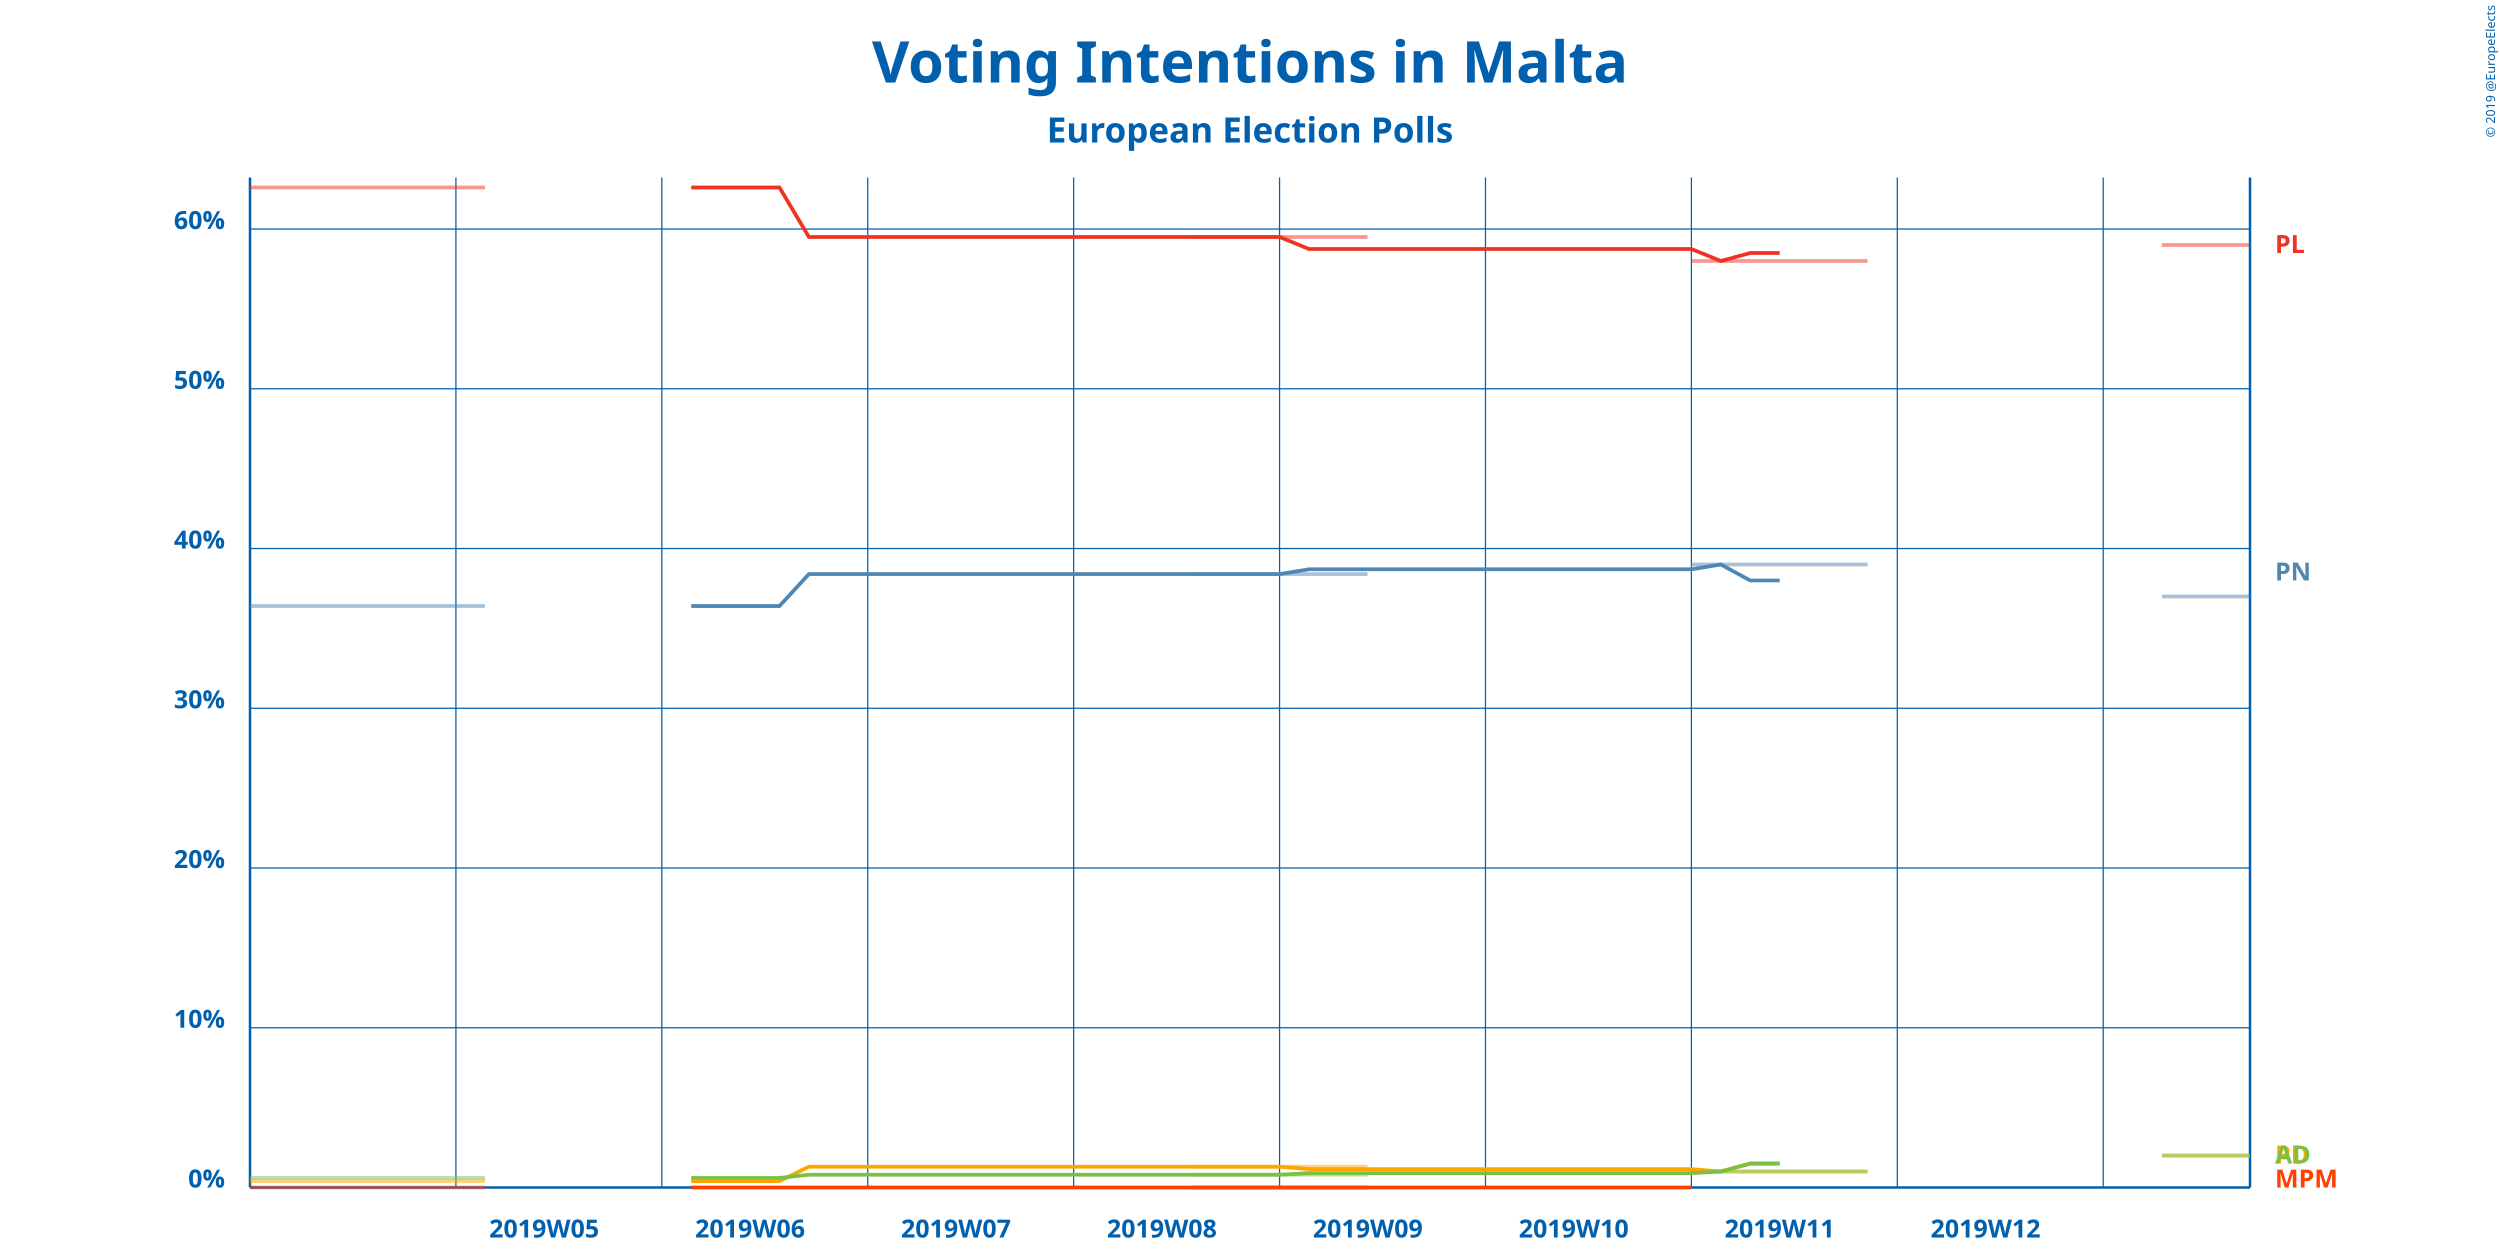
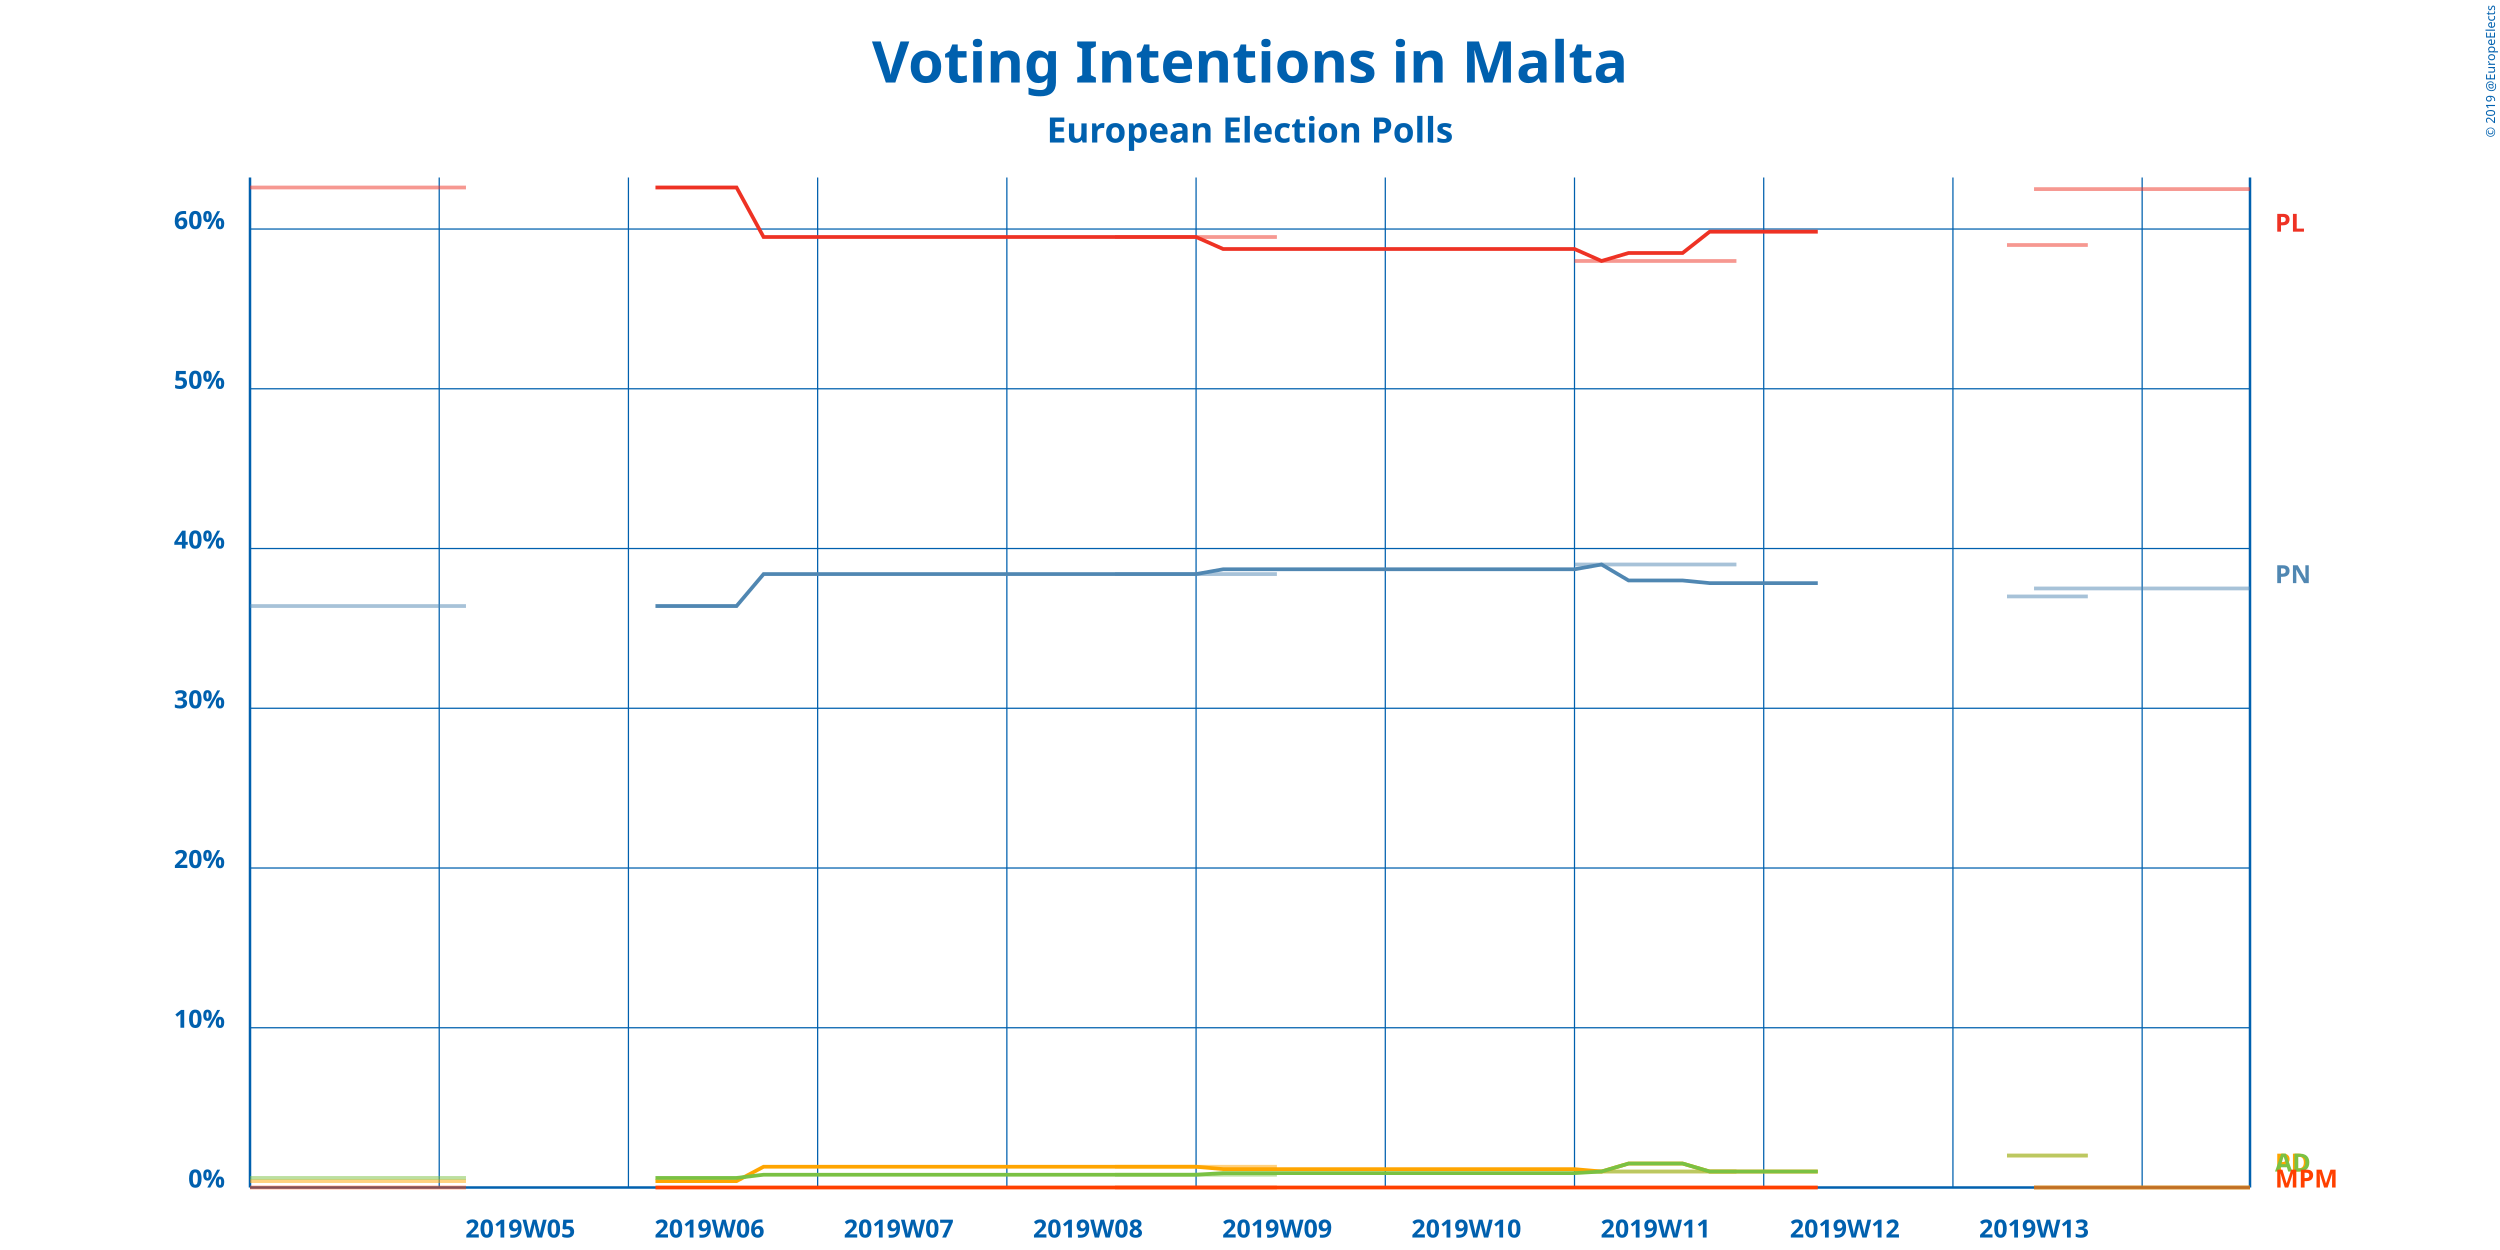
<svg HEIGHT="1000" WIDTH="2000">
  <rect fill="#FFFFFF" height="1000" stroke="none" width="2000" x="0" y="0" />
  <text fill="#0060AE" font-family="'Advent Pro'" font-size="46px" font-style="normal" font-weight="bold" text-align="center" text-anchor="middle" x="1000" y="66">Voting Intentions in Malta</text>
  <text fill="#0060AE" font-family="'Advent Pro'" font-size="28px" font-style="normal" font-weight="bold" text-align="center" text-anchor="middle" x="1000" y="114">European Election Polls</text>
  <text fill="#0060AE" font-family="'Advent Pro'" font-size="10px" font-style="normal" font-weight="normal" text-align="center" text-anchor="end" transform="rotate(270)" x="-4" y="1996">© 2019 @EuropeElects</text>
  <g>
    <g>
      <line stroke="#0060AE" stroke-width="2" x1="200.0" x2="1800.0" y1="950.0" y2="950.0" />
      <text fill="#0060AE" font-family="'Advent Pro'" font-size="20px" font-style="normal" font-weight="bold" text-align="center" text-anchor="end" x="180.0" y="950.0">0%</text>
      <line stroke="#0060AE" stroke-width="2" x1="200.0" x2="200.0" y1="950.0" y2="142.0" />
      <line stroke="#0060AE" stroke-width="2" x1="1800.0" x2="1800.0" y1="950.0" y2="142.0" />
-       <line stroke="#0060AE" stroke-width="1" x1="364.73" x2="364.73" y1="950.0" y2="142.0" />
-       <text fill="#0060AE" font-family="'Advent Pro'" font-size="20px" font-style="normal" font-weight="bold" text-align="center" text-anchor="middle" x="435.329" y="990.0">2019W05</text>
-       <line stroke="#0060AE" stroke-width="1" x1="529.46" x2="529.46" y1="950.0" y2="142.0" />
-       <text fill="#0060AE" font-family="'Advent Pro'" font-size="20px" font-style="normal" font-weight="bold" text-align="center" text-anchor="middle" x="600.059" y="990.0">2019W06</text>
-       <line stroke="#0060AE" stroke-width="1" x1="694.19" x2="694.19" y1="950.0" y2="142.0" />
-       <text fill="#0060AE" font-family="'Advent Pro'" font-size="20px" font-style="normal" font-weight="bold" text-align="center" text-anchor="middle" x="764.789" y="990.0">2019W07</text>
-       <line stroke="#0060AE" stroke-width="1" x1="858.92" x2="858.92" y1="950.0" y2="142.0" />
-       <text fill="#0060AE" font-family="'Advent Pro'" font-size="20px" font-style="normal" font-weight="bold" text-align="center" text-anchor="middle" x="929.519" y="990.0">2019W08</text>
-       <line stroke="#0060AE" stroke-width="1" x1="1023.651" x2="1023.651" y1="950.0" y2="142.0" />
-       <text fill="#0060AE" font-family="'Advent Pro'" font-size="20px" font-style="normal" font-weight="bold" text-align="center" text-anchor="middle" x="1094.249" y="990.0">2019W09</text>
-       <line stroke="#0060AE" stroke-width="1" x1="1188.381" x2="1188.381" y1="950.0" y2="142.0" />
-       <text fill="#0060AE" font-family="'Advent Pro'" font-size="20px" font-style="normal" font-weight="bold" text-align="center" text-anchor="middle" x="1258.979" y="990.0">2019W10</text>
-       <line stroke="#0060AE" stroke-width="1" x1="1353.111" x2="1353.111" y1="950.0" y2="142.0" />
-       <text fill="#0060AE" font-family="'Advent Pro'" font-size="20px" font-style="normal" font-weight="bold" text-align="center" text-anchor="middle" x="1423.709" y="990.0">2019W11</text>
-       <line stroke="#0060AE" stroke-width="1" x1="1517.841" x2="1517.841" y1="950.0" y2="142.0" />
-       <text fill="#0060AE" font-family="'Advent Pro'" font-size="20px" font-style="normal" font-weight="bold" text-align="center" text-anchor="middle" x="1588.439" y="990.0">2019W12</text>
-       <line stroke="#0060AE" stroke-width="1" x1="1682.571" x2="1682.571" y1="950.0" y2="142.0" />
+       <line stroke="#0060AE" stroke-width="1" x1="351.372" x2="351.372" y1="950.0" y2="142.0" />
+       <text fill="#0060AE" font-family="'Advent Pro'" font-size="20px" font-style="normal" font-weight="bold" text-align="center" text-anchor="middle" x="416.245" y="990.0">2019W05</text>
+       <line stroke="#0060AE" stroke-width="1" x1="502.744" x2="502.744" y1="950.0" y2="142.0" />
+       <text fill="#0060AE" font-family="'Advent Pro'" font-size="20px" font-style="normal" font-weight="bold" text-align="center" text-anchor="middle" x="567.617" y="990.0">2019W06</text>
+       <line stroke="#0060AE" stroke-width="1" x1="654.115" x2="654.115" y1="950.0" y2="142.0" />
+       <text fill="#0060AE" font-family="'Advent Pro'" font-size="20px" font-style="normal" font-weight="bold" text-align="center" text-anchor="middle" x="718.989" y="990.0">2019W07</text>
+       <line stroke="#0060AE" stroke-width="1" x1="805.487" x2="805.487" y1="950.0" y2="142.0" />
+       <text fill="#0060AE" font-family="'Advent Pro'" font-size="20px" font-style="normal" font-weight="bold" text-align="center" text-anchor="middle" x="870.361" y="990.0">2019W08</text>
+       <line stroke="#0060AE" stroke-width="1" x1="956.859" x2="956.859" y1="950.0" y2="142.0" />
+       <text fill="#0060AE" font-family="'Advent Pro'" font-size="20px" font-style="normal" font-weight="bold" text-align="center" text-anchor="middle" x="1021.733" y="990.0">2019W09</text>
+       <line stroke="#0060AE" stroke-width="1" x1="1108.231" x2="1108.231" y1="950.0" y2="142.0" />
+       <text fill="#0060AE" font-family="'Advent Pro'" font-size="20px" font-style="normal" font-weight="bold" text-align="center" text-anchor="middle" x="1173.104" y="990.0">2019W10</text>
+       <line stroke="#0060AE" stroke-width="1" x1="1259.603" x2="1259.603" y1="950.0" y2="142.0" />
+       <text fill="#0060AE" font-family="'Advent Pro'" font-size="20px" font-style="normal" font-weight="bold" text-align="center" text-anchor="middle" x="1324.476" y="990.0">2019W11</text>
+       <line stroke="#0060AE" stroke-width="1" x1="1410.974" x2="1410.974" y1="950.0" y2="142.0" />
+       <text fill="#0060AE" font-family="'Advent Pro'" font-size="20px" font-style="normal" font-weight="bold" text-align="center" text-anchor="middle" x="1475.848" y="990.0">2019W12</text>
+       <line stroke="#0060AE" stroke-width="1" x1="1562.346" x2="1562.346" y1="950.0" y2="142.0" />
+       <text fill="#0060AE" font-family="'Advent Pro'" font-size="20px" font-style="normal" font-weight="bold" text-align="center" text-anchor="middle" x="1627.22" y="990.0">2019W13</text>
+       <line stroke="#0060AE" stroke-width="1" x1="1713.718" x2="1713.718" y1="950.0" y2="142.0" />
      <line stroke="#0060AE" stroke-width="1" x1="200.0" x2="1800.0" y1="822.204" y2="822.204" />
      <text fill="#0060AE" font-family="'Advent Pro'" font-size="20px" font-style="normal" font-weight="bold" text-align="center" text-anchor="end" x="180.0" y="822.204">10%</text>
      <line stroke="#0060AE" stroke-width="1" x1="200.0" x2="1800.0" y1="694.409" y2="694.409" />
      <text fill="#0060AE" font-family="'Advent Pro'" font-size="20px" font-style="normal" font-weight="bold" text-align="center" text-anchor="end" x="180.0" y="694.409">20%</text>
      <line stroke="#0060AE" stroke-width="1" x1="200.0" x2="1800.0" y1="566.613" y2="566.613" />
      <text fill="#0060AE" font-family="'Advent Pro'" font-size="20px" font-style="normal" font-weight="bold" text-align="center" text-anchor="end" x="180.0" y="566.613">30%</text>
      <line stroke="#0060AE" stroke-width="1" x1="200.0" x2="1800.0" y1="438.818" y2="438.818" />
      <text fill="#0060AE" font-family="'Advent Pro'" font-size="20px" font-style="normal" font-weight="bold" text-align="center" text-anchor="end" x="180.0" y="438.818">40%</text>
      <line stroke="#0060AE" stroke-width="1" x1="200.0" x2="1800.0" y1="311.022" y2="311.022" />
      <text fill="#0060AE" font-family="'Advent Pro'" font-size="20px" font-style="normal" font-weight="bold" text-align="center" text-anchor="end" x="180.0" y="311.022">50%</text>
      <line stroke="#0060AE" stroke-width="1" x1="200.0" x2="1800.0" y1="183.227" y2="183.227" />
      <text fill="#0060AE" font-family="'Advent Pro'" font-size="20px" font-style="normal" font-weight="bold" text-align="center" text-anchor="end" x="180.0" y="183.227">60%</text>
    </g>
    <g>
-       <line stroke="#EE3224" stroke-opacity="0.5" stroke-width="3" x1="1729.637" x2="1800.0" y1="196.006" y2="196.006" />
-       <line stroke="#5087B2" stroke-opacity="0.5" stroke-width="3" x1="1729.637" x2="1800.0" y1="477.157" y2="477.157" />
-       <line stroke="#FFA500" stroke-opacity="0.5" stroke-width="3" x1="1729.637" x2="1800.0" y1="924.441" y2="924.441" />
-       <line stroke="#7AC143" stroke-opacity="0.5" stroke-width="3" x1="1729.637" x2="1800.0" y1="924.441" y2="924.441" />
-       <line stroke="#EE3224" stroke-opacity="0.5" stroke-width="3" x1="1353.111" x2="1494.073" y1="208.786" y2="208.786" />
-       <line stroke="#5087B2" stroke-opacity="0.5" stroke-width="3" x1="1353.111" x2="1494.073" y1="451.597" y2="451.597" />
-       <line stroke="#FFA500" stroke-opacity="0.5" stroke-width="3" x1="1353.111" x2="1494.073" y1="937.22" y2="937.22" />
-       <line stroke="#7AC143" stroke-opacity="0.5" stroke-width="3" x1="1353.111" x2="1494.073" y1="937.22" y2="937.22" />
-       <line stroke="#EE3224" stroke-opacity="0.5" stroke-width="3" x1="953.052" x2="1094.014" y1="189.617" y2="189.617" />
-       <line stroke="#5087B2" stroke-opacity="0.5" stroke-width="3" x1="953.052" x2="1094.014" y1="459.265" y2="459.265" />
-       <line stroke="#FFA500" stroke-opacity="0.5" stroke-width="3" x1="953.052" x2="1094.014" y1="933.387" y2="933.387" />
-       <line stroke="#7AC143" stroke-opacity="0.5" stroke-width="3" x1="953.052" x2="1094.014" y1="939.776" y2="939.776" />
-       <line stroke="#FF4000" stroke-opacity="0.5" stroke-width="3" x1="953.052" x2="1094.014" y1="950.0" y2="950.0" />
-       <line stroke-opacity="0.5" stroke-width="3" x1="953.052" x2="1094.014" y1="950.0" y2="950.0" />
-       <line stroke="#EE3224" stroke-opacity="0.5" stroke-width="3" x1="200.0" x2="388.028" y1="150.0" y2="150.0" />
-       <line stroke="#5087B2" stroke-opacity="0.5" stroke-width="3" x1="200.0" x2="388.028" y1="484.824" y2="484.824" />
-       <line stroke="#FFA500" stroke-opacity="0.5" stroke-width="3" x1="200.0" x2="388.028" y1="944.888" y2="944.888" />
-       <line stroke="#7AC143" stroke-opacity="0.5" stroke-width="3" x1="200.0" x2="388.028" y1="942.332" y2="942.332" />
-       <line stroke="#FF4000" stroke-opacity="0.5" stroke-width="3" x1="200.0" x2="388.028" y1="950.0" y2="950.0" />
-       <line stroke-opacity="0.5" stroke-width="3" x1="200.0" x2="388.028" y1="950.0" y2="950.0" />
+       <line stroke="#EE3224" stroke-opacity="0.5" stroke-width="3" x1="1627.22" x2="1800.0" y1="151.278" y2="151.278" />
+       <line stroke="#5087B2" stroke-opacity="0.5" stroke-width="3" x1="1627.22" x2="1800.0" y1="470.767" y2="470.767" />
+       <line stroke="#FFA500" stroke-opacity="0.5" stroke-width="3" x1="1627.22" x2="1800.0" y1="950.0" y2="950.0" />
+       <line stroke="#7AC143" stroke-opacity="0.5" stroke-width="3" x1="1627.22" x2="1800.0" y1="950.0" y2="950.0" />
+       <line stroke="#FF4000" stroke-opacity="0.5" stroke-width="3" x1="1627.22" x2="1800.0" y1="950.0" y2="950.0" />
+       <line stroke-opacity="0.5" stroke-width="3" x1="1627.22" x2="1800.0" y1="950.0" y2="950.0" />
+       <line stroke="#EE3224" stroke-opacity="0.5" stroke-width="3" x1="1605.595" x2="1670.253" y1="196.006" y2="196.006" />
+       <line stroke="#5087B2" stroke-opacity="0.5" stroke-width="3" x1="1605.595" x2="1670.253" y1="477.157" y2="477.157" />
+       <line stroke="#FFA500" stroke-opacity="0.5" stroke-width="3" x1="1605.595" x2="1670.253" y1="924.441" y2="924.441" />
+       <line stroke="#7AC143" stroke-opacity="0.5" stroke-width="3" x1="1605.595" x2="1670.253" y1="924.441" y2="924.441" />
+       <line stroke="#EE3224" stroke-opacity="0.5" stroke-width="3" x1="1259.603" x2="1389.134" y1="208.786" y2="208.786" />
+       <line stroke="#5087B2" stroke-opacity="0.5" stroke-width="3" x1="1259.603" x2="1389.134" y1="451.597" y2="451.597" />
+       <line stroke="#FFA500" stroke-opacity="0.5" stroke-width="3" x1="1259.603" x2="1389.134" y1="937.22" y2="937.22" />
+       <line stroke="#7AC143" stroke-opacity="0.5" stroke-width="3" x1="1259.603" x2="1389.134" y1="937.22" y2="937.22" />
+       <line stroke="#EE3224" stroke-opacity="0.5" stroke-width="3" x1="891.985" x2="1021.516" y1="189.617" y2="189.617" />
+       <line stroke="#5087B2" stroke-opacity="0.5" stroke-width="3" x1="891.985" x2="1021.516" y1="459.265" y2="459.265" />
+       <line stroke="#FFA500" stroke-opacity="0.5" stroke-width="3" x1="891.985" x2="1021.516" y1="933.387" y2="933.387" />
+       <line stroke="#7AC143" stroke-opacity="0.5" stroke-width="3" x1="891.985" x2="1021.516" y1="939.776" y2="939.776" />
+       <line stroke="#FF4000" stroke-opacity="0.5" stroke-width="3" x1="891.985" x2="1021.516" y1="950.0" y2="950.0" />
+       <line stroke-opacity="0.5" stroke-width="3" x1="891.985" x2="1021.516" y1="950.0" y2="950.0" />
+       <line stroke="#EE3224" stroke-opacity="0.5" stroke-width="3" x1="200.0" x2="372.78" y1="150.0" y2="150.0" />
+       <line stroke="#5087B2" stroke-opacity="0.5" stroke-width="3" x1="200.0" x2="372.78" y1="484.824" y2="484.824" />
+       <line stroke="#FFA500" stroke-opacity="0.5" stroke-width="3" x1="200.0" x2="372.78" y1="944.888" y2="944.888" />
+       <line stroke="#7AC143" stroke-opacity="0.5" stroke-width="3" x1="200.0" x2="372.78" y1="942.332" y2="942.332" />
+       <line stroke="#FF4000" stroke-opacity="0.5" stroke-width="3" x1="200.0" x2="372.78" y1="950.0" y2="950.0" />
+       <line stroke-opacity="0.5" stroke-width="3" x1="200.0" x2="372.78" y1="950.0" y2="950.0" />
    </g>
    <g>
-       <polyline fill="none" points="552.993,150.0 576.526,150.0 600.059,150.0 623.592,150.0 647.125,189.617 670.657,189.617 694.19,189.617 717.723,189.617 741.256,189.617 764.789,189.617 788.322,189.617 811.855,189.617 835.388,189.617 858.92,189.617 882.453,189.617 905.986,189.617 929.519,189.617 953.052,189.617 976.585,189.617 1000.118,189.617 1023.651,189.617 1047.183,199.201 1070.716,199.201 1094.249,199.201 1117.782,199.201 1141.315,199.201 1164.848,199.201 1188.381,199.201 1211.914,199.201 1235.446,199.201 1258.979,199.201 1282.512,199.201 1306.045,199.201 1329.578,199.201 1353.111,199.201 1376.644,208.786 1400.176,202.396 1423.709,202.396" stroke="#EE3224" stroke-width="3" />
-       <text fill="#EE3224" font-family="'Advent Pro'" font-size="20px" font-style="normal" font-weight="bold" text-align="center" text-anchor="start" x="1820.0" y="202.396">PL</text>
-       <polyline fill="none" points="552.993,484.824 576.526,484.824 600.059,484.824 623.592,484.824 647.125,459.265 670.657,459.265 694.19,459.265 717.723,459.265 741.256,459.265 764.789,459.265 788.322,459.265 811.855,459.265 835.388,459.265 858.92,459.265 882.453,459.265 905.986,459.265 929.519,459.265 953.052,459.265 976.585,459.265 1000.118,459.265 1023.651,459.265 1047.183,455.431 1070.716,455.431 1094.249,455.431 1117.782,455.431 1141.315,455.431 1164.848,455.431 1188.381,455.431 1211.914,455.431 1235.446,455.431 1258.979,455.431 1282.512,455.431 1306.045,455.431 1329.578,455.431 1353.111,455.431 1376.644,451.597 1400.176,464.377 1423.709,464.377" stroke="#5087B2" stroke-width="3" />
-       <text fill="#5087B2" font-family="'Advent Pro'" font-size="20px" font-style="normal" font-weight="bold" text-align="center" text-anchor="start" x="1820.0" y="464.377">PN</text>
-       <polyline fill="none" points="552.993,944.888 576.526,944.888 600.059,944.888 623.592,944.888 647.125,933.387 670.657,933.387 694.19,933.387 717.723,933.387 741.256,933.387 764.789,933.387 788.322,933.387 811.855,933.387 835.388,933.387 858.92,933.387 882.453,933.387 905.986,933.387 929.519,933.387 953.052,933.387 976.585,933.387 1000.118,933.387 1023.651,933.387 1047.183,935.304 1070.716,935.304 1094.249,935.304 1117.782,935.304 1141.315,935.304 1164.848,935.304 1188.381,935.304 1211.914,935.304 1235.446,935.304 1258.979,935.304 1282.512,935.304 1306.045,935.304 1329.578,935.304 1353.111,935.304 1376.644,937.22 1400.176,930.831 1423.709,930.831" stroke="#FFA500" stroke-width="3" />
-       <text fill="#FFA500" font-family="'Advent Pro'" font-size="20px" font-style="normal" font-weight="bold" text-align="center" text-anchor="start" x="1820.0" y="930.831">PD</text>
-       <polyline fill="none" points="552.993,942.332 576.526,942.332 600.059,942.332 623.592,942.332 647.125,939.776 670.657,939.776 694.19,939.776 717.723,939.776 741.256,939.776 764.789,939.776 788.322,939.776 811.855,939.776 835.388,939.776 858.92,939.776 882.453,939.776 905.986,939.776 929.519,939.776 953.052,939.776 976.585,939.776 1000.118,939.776 1023.651,939.776 1047.183,938.498 1070.716,938.498 1094.249,938.498 1117.782,938.498 1141.315,938.498 1164.848,938.498 1188.381,938.498 1211.914,938.498 1235.446,938.498 1258.979,938.498 1282.512,938.498 1306.045,938.498 1329.578,938.498 1353.111,938.498 1376.644,937.22 1400.176,930.831 1423.709,930.831" stroke="#7AC143" stroke-width="3" />
-       <text fill="#7AC143" font-family="'Advent Pro'" font-size="20px" font-style="normal" font-weight="bold" text-align="center" text-anchor="start" x="1820.0" y="930.831">AD</text>
-       <polyline fill="none" points="552.993,950.0 576.526,950.0 600.059,950.0 623.592,950.0 647.125,950.0 670.657,950.0 694.19,950.0 717.723,950.0 741.256,950.0 764.789,950.0 788.322,950.0 811.855,950.0 835.388,950.0 858.92,950.0 882.453,950.0 905.986,950.0 929.519,950.0 953.052,950.0 976.585,950.0 1000.118,950.0 1023.651,950.0 1047.183,950.0 1070.716,950.0 1094.249,950.0 1117.782,950.0 1141.315,950.0 1164.848,950.0 1188.381,950.0 1211.914,950.0 1235.446,950.0 1258.979,950.0 1282.512,950.0 1306.045,950.0 1329.578,950.0 1353.111,950.0" stroke="#FF4000" stroke-width="3" />
+       <polyline fill="none" points="524.368,150.0 545.993,150.0 567.617,150.0 589.242,150.0 610.866,189.617 632.491,189.617 654.115,189.617 675.74,189.617 697.365,189.617 718.989,189.617 740.614,189.617 762.238,189.617 783.863,189.617 805.487,189.617 827.112,189.617 848.736,189.617 870.361,189.617 891.985,189.617 913.61,189.617 935.234,189.617 956.859,189.617 978.484,199.201 1000.108,199.201 1021.733,199.201 1043.357,199.201 1064.982,199.201 1086.606,199.201 1108.231,199.201 1129.855,199.201 1151.48,199.201 1173.104,199.201 1194.729,199.201 1216.354,199.201 1237.978,199.201 1259.603,199.201 1281.227,208.786 1302.852,202.396 1324.476,202.396 1346.101,202.396 1367.725,185.357 1389.35,185.357 1410.974,185.357 1432.599,185.357 1454.224,185.357" stroke="#EE3224" stroke-width="3" />
+       <text fill="#EE3224" font-family="'Advent Pro'" font-size="20px" font-style="normal" font-weight="bold" text-align="center" text-anchor="start" x="1820.0" y="185.357">PL</text>
+       <polyline fill="none" points="524.368,484.824 545.993,484.824 567.617,484.824 589.242,484.824 610.866,459.265 632.491,459.265 654.115,459.265 675.74,459.265 697.365,459.265 718.989,459.265 740.614,459.265 762.238,459.265 783.863,459.265 805.487,459.265 827.112,459.265 848.736,459.265 870.361,459.265 891.985,459.265 913.61,459.265 935.234,459.265 956.859,459.265 978.484,455.431 1000.108,455.431 1021.733,455.431 1043.357,455.431 1064.982,455.431 1086.606,455.431 1108.231,455.431 1129.855,455.431 1151.48,455.431 1173.104,455.431 1194.729,455.431 1216.354,455.431 1237.978,455.431 1259.603,455.431 1281.227,451.597 1302.852,464.377 1324.476,464.377 1346.101,464.377 1367.725,466.507 1389.35,466.507 1410.974,466.507 1432.599,466.507 1454.224,466.507" stroke="#5087B2" stroke-width="3" />
+       <text fill="#5087B2" font-family="'Advent Pro'" font-size="20px" font-style="normal" font-weight="bold" text-align="center" text-anchor="start" x="1820.0" y="466.507">PN</text>
+       <polyline fill="none" points="524.368,944.888 545.993,944.888 567.617,944.888 589.242,944.888 610.866,933.387 632.491,933.387 654.115,933.387 675.74,933.387 697.365,933.387 718.989,933.387 740.614,933.387 762.238,933.387 783.863,933.387 805.487,933.387 827.112,933.387 848.736,933.387 870.361,933.387 891.985,933.387 913.61,933.387 935.234,933.387 956.859,933.387 978.484,935.304 1000.108,935.304 1021.733,935.304 1043.357,935.304 1064.982,935.304 1086.606,935.304 1108.231,935.304 1129.855,935.304 1151.48,935.304 1173.104,935.304 1194.729,935.304 1216.354,935.304 1237.978,935.304 1259.603,935.304 1281.227,937.22 1302.852,930.831 1324.476,930.831 1346.101,930.831 1367.725,937.22 1389.35,937.22 1410.974,937.22 1432.599,937.22 1454.224,937.22" stroke="#FFA500" stroke-width="3" />
+       <text fill="#FFA500" font-family="'Advent Pro'" font-size="20px" font-style="normal" font-weight="bold" text-align="center" text-anchor="start" x="1820.0" y="937.22">PD</text>
+       <polyline fill="none" points="524.368,942.332 545.993,942.332 567.617,942.332 589.242,942.332 610.866,939.776 632.491,939.776 654.115,939.776 675.74,939.776 697.365,939.776 718.989,939.776 740.614,939.776 762.238,939.776 783.863,939.776 805.487,939.776 827.112,939.776 848.736,939.776 870.361,939.776 891.985,939.776 913.61,939.776 935.234,939.776 956.859,939.776 978.484,938.498 1000.108,938.498 1021.733,938.498 1043.357,938.498 1064.982,938.498 1086.606,938.498 1108.231,938.498 1129.855,938.498 1151.48,938.498 1173.104,938.498 1194.729,938.498 1216.354,938.498 1237.978,938.498 1259.603,938.498 1281.227,937.22 1302.852,930.831 1324.476,930.831 1346.101,930.831 1367.725,937.22 1389.35,937.22 1410.974,937.22 1432.599,937.22 1454.224,937.22" stroke="#7AC143" stroke-width="3" />
+       <text fill="#7AC143" font-family="'Advent Pro'" font-size="20px" font-style="normal" font-weight="bold" text-align="center" text-anchor="start" x="1820.0" y="937.22">AD</text>
+       <polyline fill="none" points="524.368,950.0 545.993,950.0 567.617,950.0 589.242,950.0 610.866,950.0 632.491,950.0 654.115,950.0 675.74,950.0 697.365,950.0 718.989,950.0 740.614,950.0 762.238,950.0 783.863,950.0 805.487,950.0 827.112,950.0 848.736,950.0 870.361,950.0 891.985,950.0 913.61,950.0 935.234,950.0 956.859,950.0 978.484,950.0 1000.108,950.0 1021.733,950.0 1043.357,950.0 1064.982,950.0 1086.606,950.0 1108.231,950.0 1129.855,950.0 1151.48,950.0 1173.104,950.0 1194.729,950.0 1216.354,950.0 1237.978,950.0 1259.603,950.0     1367.725,950.0 1389.35,950.0 1410.974,950.0 1432.599,950.0 1454.224,950.0" stroke="#FF4000" stroke-width="3" />
      <text fill="#FF4000" font-family="'Advent Pro'" font-size="20px" font-style="normal" font-weight="bold" text-align="center" text-anchor="start" x="1820.0" y="950.0">MPM</text>
    </g>
  </g>
</svg>
